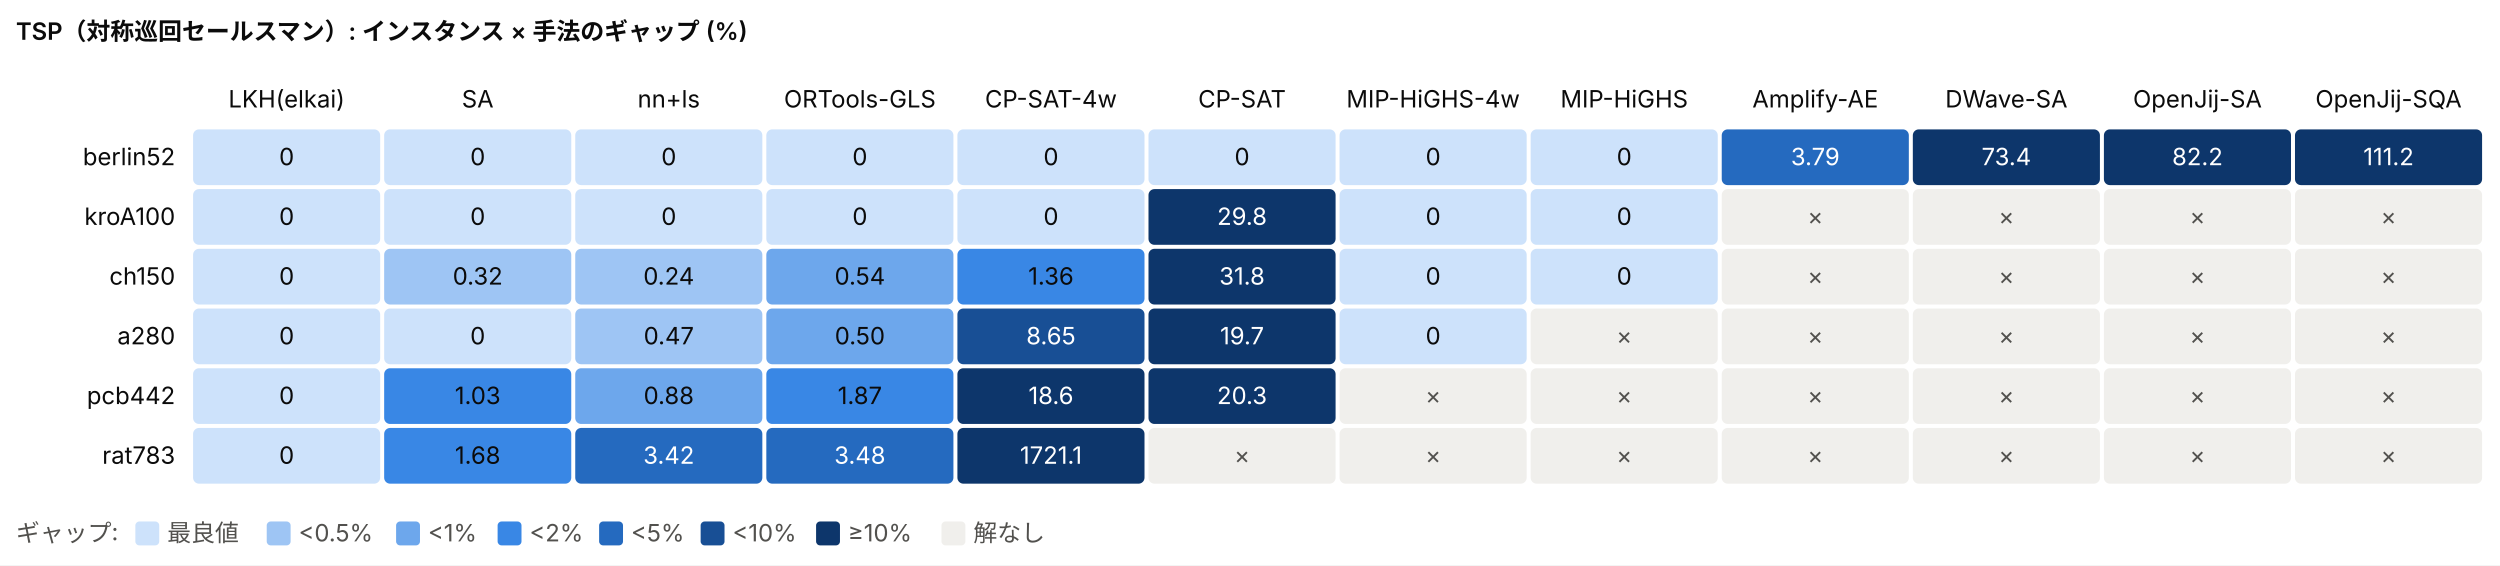
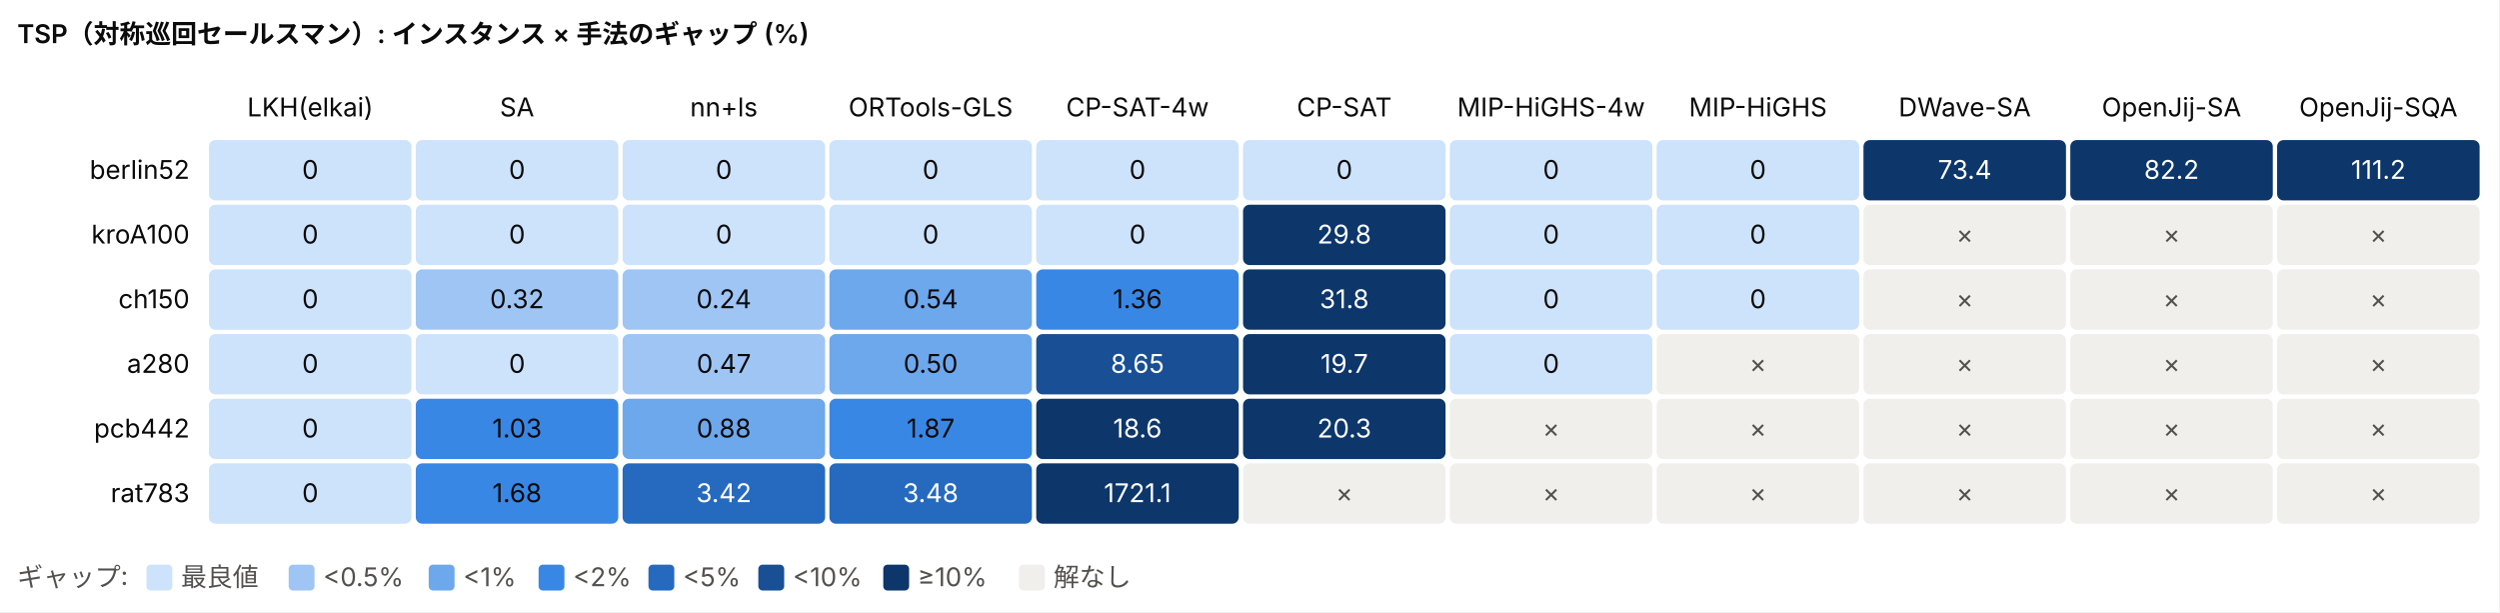
- <svg xmlns="http://www.w3.org/2000/svg" width="1256" height="284" viewBox="0 0 1256 284" font-family="-apple-system, 'Segoe UI', 'Hiragino Sans', 'Yu Gothic UI', Meiryo, sans-serif" font-size="12">
-   <rect width="1256" height="284" fill="#ffffff" />
+ <svg xmlns="http://www.w3.org/2000/svg" width="1160" height="284" viewBox="0 0 1160 284" font-family="-apple-system, 'Segoe UI', 'Hiragino Sans', 'Yu Gothic UI', Meiryo, sans-serif" font-size="12">
+   <rect width="1160" height="284" fill="#ffffff" />
  <text x="8.0" y="20.0" text-anchor="start" fill="#0b0b0b" font-weight="600">TSP（対称巡回セールスマン）: インスタンス × 手法のギャップ (%)</text>
  <text x="144.0" y="54.0" text-anchor="middle" fill="#0b0b0b">LKH(elkai)</text>
  <text x="240.0" y="54.0" text-anchor="middle" fill="#0b0b0b">SA</text>
  <text x="336.0" y="54.0" text-anchor="middle" fill="#0b0b0b">nn+ls</text>
  <text x="432.0" y="54.0" text-anchor="middle" fill="#0b0b0b">ORTools-GLS</text>
  <text x="528.0" y="54.0" text-anchor="middle" fill="#0b0b0b">CP-SAT-4w</text>
  <text x="624.0" y="54.0" text-anchor="middle" fill="#0b0b0b">CP-SAT</text>
  <text x="720.0" y="54.0" text-anchor="middle" fill="#0b0b0b">MIP-HiGHS-4w</text>
  <text x="816.0" y="54.0" text-anchor="middle" fill="#0b0b0b">MIP-HiGHS</text>
-   <text x="912.0" y="54.0" text-anchor="middle" fill="#0b0b0b">Amplify-AE</text>
-   <text x="1008.0" y="54.0" text-anchor="middle" fill="#0b0b0b">DWave-SA</text>
-   <text x="1104.0" y="54.0" text-anchor="middle" fill="#0b0b0b">OpenJij-SA</text>
-   <text x="1200.0" y="54.0" text-anchor="middle" fill="#0b0b0b">OpenJij-SQA</text>
+   <text x="912.0" y="54.0" text-anchor="middle" fill="#0b0b0b">DWave-SA</text>
+   <text x="1008.0" y="54.0" text-anchor="middle" fill="#0b0b0b">OpenJij-SA</text>
+   <text x="1104.0" y="54.0" text-anchor="middle" fill="#0b0b0b">OpenJij-SQA</text>
  <text x="88.0" y="83.0" text-anchor="end" fill="#0b0b0b">berlin52</text>
  <rect x="97" y="65" width="94" height="28" rx="3" fill="#cde2fb" />
  <text x="144.0" y="83.0" text-anchor="middle" fill="#0b0b0b">0</text>
  <rect x="193" y="65" width="94" height="28" rx="3" fill="#cde2fb" />
  <text x="240.0" y="83.0" text-anchor="middle" fill="#0b0b0b">0</text>
  <rect x="289" y="65" width="94" height="28" rx="3" fill="#cde2fb" />
  <text x="336.0" y="83.0" text-anchor="middle" fill="#0b0b0b">0</text>
  <rect x="385" y="65" width="94" height="28" rx="3" fill="#cde2fb" />
  <text x="432.0" y="83.0" text-anchor="middle" fill="#0b0b0b">0</text>
  <rect x="481" y="65" width="94" height="28" rx="3" fill="#cde2fb" />
  <text x="528.0" y="83.0" text-anchor="middle" fill="#0b0b0b">0</text>
  <rect x="577" y="65" width="94" height="28" rx="3" fill="#cde2fb" />
  <text x="624.0" y="83.0" text-anchor="middle" fill="#0b0b0b">0</text>
  <rect x="673" y="65" width="94" height="28" rx="3" fill="#cde2fb" />
  <text x="720.0" y="83.0" text-anchor="middle" fill="#0b0b0b">0</text>
  <rect x="769" y="65" width="94" height="28" rx="3" fill="#cde2fb" />
  <text x="816.0" y="83.0" text-anchor="middle" fill="#0b0b0b">0</text>
-   <rect x="865" y="65" width="94" height="28" rx="3" fill="#256abf" />
-   <text x="912.0" y="83.0" text-anchor="middle" fill="#ffffff">3.79</text>
+   <rect x="865" y="65" width="94" height="28" rx="3" fill="#0d366b" />
+   <text x="912.0" y="83.0" text-anchor="middle" fill="#ffffff">73.4</text>
  <rect x="961" y="65" width="94" height="28" rx="3" fill="#0d366b" />
-   <text x="1008.0" y="83.0" text-anchor="middle" fill="#ffffff">73.4</text>
+   <text x="1008.0" y="83.0" text-anchor="middle" fill="#ffffff">82.2</text>
  <rect x="1057" y="65" width="94" height="28" rx="3" fill="#0d366b" />
-   <text x="1104.0" y="83.0" text-anchor="middle" fill="#ffffff">82.2</text>
-   <rect x="1153" y="65" width="94" height="28" rx="3" fill="#0d366b" />
-   <text x="1200.0" y="83.0" text-anchor="middle" fill="#ffffff">111.2</text>
+   <text x="1104.0" y="83.0" text-anchor="middle" fill="#ffffff">111.2</text>
  <text x="88.0" y="113.0" text-anchor="end" fill="#0b0b0b">kroA100</text>
  <rect x="97" y="95" width="94" height="28" rx="3" fill="#cde2fb" />
  <text x="144.0" y="113.0" text-anchor="middle" fill="#0b0b0b">0</text>
  <rect x="193" y="95" width="94" height="28" rx="3" fill="#cde2fb" />
  <text x="240.0" y="113.0" text-anchor="middle" fill="#0b0b0b">0</text>
  <rect x="289" y="95" width="94" height="28" rx="3" fill="#cde2fb" />
  <text x="336.0" y="113.0" text-anchor="middle" fill="#0b0b0b">0</text>
  <rect x="385" y="95" width="94" height="28" rx="3" fill="#cde2fb" />
  <text x="432.0" y="113.0" text-anchor="middle" fill="#0b0b0b">0</text>
  <rect x="481" y="95" width="94" height="28" rx="3" fill="#cde2fb" />
  <text x="528.0" y="113.0" text-anchor="middle" fill="#0b0b0b">0</text>
  <rect x="577" y="95" width="94" height="28" rx="3" fill="#0d366b" />
  <text x="624.0" y="113.0" text-anchor="middle" fill="#ffffff">29.8</text>
  <rect x="673" y="95" width="94" height="28" rx="3" fill="#cde2fb" />
  <text x="720.0" y="113.0" text-anchor="middle" fill="#0b0b0b">0</text>
  <rect x="769" y="95" width="94" height="28" rx="3" fill="#cde2fb" />
  <text x="816.0" y="113.0" text-anchor="middle" fill="#0b0b0b">0</text>
  <rect x="865" y="95" width="94" height="28" rx="3" fill="#f0efec" />
  <text x="912.0" y="113.0" text-anchor="middle" fill="#52514e">×</text>
  <rect x="961" y="95" width="94" height="28" rx="3" fill="#f0efec" />
  <text x="1008.0" y="113.0" text-anchor="middle" fill="#52514e">×</text>
  <rect x="1057" y="95" width="94" height="28" rx="3" fill="#f0efec" />
  <text x="1104.0" y="113.0" text-anchor="middle" fill="#52514e">×</text>
-   <rect x="1153" y="95" width="94" height="28" rx="3" fill="#f0efec" />
-   <text x="1200.0" y="113.0" text-anchor="middle" fill="#52514e">×</text>
  <text x="88.0" y="143.0" text-anchor="end" fill="#0b0b0b">ch150</text>
  <rect x="97" y="125" width="94" height="28" rx="3" fill="#cde2fb" />
  <text x="144.0" y="143.0" text-anchor="middle" fill="#0b0b0b">0</text>
  <rect x="193" y="125" width="94" height="28" rx="3" fill="#9ec5f4" />
  <text x="240.0" y="143.0" text-anchor="middle" fill="#0b0b0b">0.32</text>
  <rect x="289" y="125" width="94" height="28" rx="3" fill="#9ec5f4" />
  <text x="336.0" y="143.0" text-anchor="middle" fill="#0b0b0b">0.24</text>
  <rect x="385" y="125" width="94" height="28" rx="3" fill="#6da7ec" />
  <text x="432.0" y="143.0" text-anchor="middle" fill="#0b0b0b">0.54</text>
  <rect x="481" y="125" width="94" height="28" rx="3" fill="#3987e5" />
  <text x="528.0" y="143.0" text-anchor="middle" fill="#0b0b0b">1.36</text>
  <rect x="577" y="125" width="94" height="28" rx="3" fill="#0d366b" />
  <text x="624.0" y="143.0" text-anchor="middle" fill="#ffffff">31.8</text>
  <rect x="673" y="125" width="94" height="28" rx="3" fill="#cde2fb" />
  <text x="720.0" y="143.0" text-anchor="middle" fill="#0b0b0b">0</text>
  <rect x="769" y="125" width="94" height="28" rx="3" fill="#cde2fb" />
  <text x="816.0" y="143.0" text-anchor="middle" fill="#0b0b0b">0</text>
  <rect x="865" y="125" width="94" height="28" rx="3" fill="#f0efec" />
  <text x="912.0" y="143.0" text-anchor="middle" fill="#52514e">×</text>
  <rect x="961" y="125" width="94" height="28" rx="3" fill="#f0efec" />
  <text x="1008.0" y="143.0" text-anchor="middle" fill="#52514e">×</text>
  <rect x="1057" y="125" width="94" height="28" rx="3" fill="#f0efec" />
  <text x="1104.0" y="143.0" text-anchor="middle" fill="#52514e">×</text>
-   <rect x="1153" y="125" width="94" height="28" rx="3" fill="#f0efec" />
-   <text x="1200.0" y="143.0" text-anchor="middle" fill="#52514e">×</text>
  <text x="88.0" y="173.0" text-anchor="end" fill="#0b0b0b">a280</text>
  <rect x="97" y="155" width="94" height="28" rx="3" fill="#cde2fb" />
  <text x="144.0" y="173.0" text-anchor="middle" fill="#0b0b0b">0</text>
  <rect x="193" y="155" width="94" height="28" rx="3" fill="#cde2fb" />
  <text x="240.0" y="173.0" text-anchor="middle" fill="#0b0b0b">0</text>
  <rect x="289" y="155" width="94" height="28" rx="3" fill="#9ec5f4" />
  <text x="336.0" y="173.0" text-anchor="middle" fill="#0b0b0b">0.47</text>
  <rect x="385" y="155" width="94" height="28" rx="3" fill="#6da7ec" />
  <text x="432.0" y="173.0" text-anchor="middle" fill="#0b0b0b">0.50</text>
  <rect x="481" y="155" width="94" height="28" rx="3" fill="#184f95" />
  <text x="528.0" y="173.0" text-anchor="middle" fill="#ffffff">8.65</text>
  <rect x="577" y="155" width="94" height="28" rx="3" fill="#0d366b" />
  <text x="624.0" y="173.0" text-anchor="middle" fill="#ffffff">19.7</text>
  <rect x="673" y="155" width="94" height="28" rx="3" fill="#cde2fb" />
  <text x="720.0" y="173.0" text-anchor="middle" fill="#0b0b0b">0</text>
  <rect x="769" y="155" width="94" height="28" rx="3" fill="#f0efec" />
  <text x="816.0" y="173.0" text-anchor="middle" fill="#52514e">×</text>
  <rect x="865" y="155" width="94" height="28" rx="3" fill="#f0efec" />
  <text x="912.0" y="173.0" text-anchor="middle" fill="#52514e">×</text>
  <rect x="961" y="155" width="94" height="28" rx="3" fill="#f0efec" />
  <text x="1008.0" y="173.0" text-anchor="middle" fill="#52514e">×</text>
  <rect x="1057" y="155" width="94" height="28" rx="3" fill="#f0efec" />
  <text x="1104.0" y="173.0" text-anchor="middle" fill="#52514e">×</text>
-   <rect x="1153" y="155" width="94" height="28" rx="3" fill="#f0efec" />
-   <text x="1200.0" y="173.0" text-anchor="middle" fill="#52514e">×</text>
  <text x="88.0" y="203.0" text-anchor="end" fill="#0b0b0b">pcb442</text>
  <rect x="97" y="185" width="94" height="28" rx="3" fill="#cde2fb" />
  <text x="144.0" y="203.0" text-anchor="middle" fill="#0b0b0b">0</text>
  <rect x="193" y="185" width="94" height="28" rx="3" fill="#3987e5" />
  <text x="240.0" y="203.0" text-anchor="middle" fill="#0b0b0b">1.03</text>
  <rect x="289" y="185" width="94" height="28" rx="3" fill="#6da7ec" />
  <text x="336.0" y="203.0" text-anchor="middle" fill="#0b0b0b">0.88</text>
  <rect x="385" y="185" width="94" height="28" rx="3" fill="#3987e5" />
  <text x="432.0" y="203.0" text-anchor="middle" fill="#0b0b0b">1.87</text>
  <rect x="481" y="185" width="94" height="28" rx="3" fill="#0d366b" />
  <text x="528.0" y="203.0" text-anchor="middle" fill="#ffffff">18.6</text>
  <rect x="577" y="185" width="94" height="28" rx="3" fill="#0d366b" />
  <text x="624.0" y="203.0" text-anchor="middle" fill="#ffffff">20.3</text>
  <rect x="673" y="185" width="94" height="28" rx="3" fill="#f0efec" />
  <text x="720.0" y="203.0" text-anchor="middle" fill="#52514e">×</text>
  <rect x="769" y="185" width="94" height="28" rx="3" fill="#f0efec" />
  <text x="816.0" y="203.0" text-anchor="middle" fill="#52514e">×</text>
  <rect x="865" y="185" width="94" height="28" rx="3" fill="#f0efec" />
  <text x="912.0" y="203.0" text-anchor="middle" fill="#52514e">×</text>
  <rect x="961" y="185" width="94" height="28" rx="3" fill="#f0efec" />
  <text x="1008.0" y="203.0" text-anchor="middle" fill="#52514e">×</text>
  <rect x="1057" y="185" width="94" height="28" rx="3" fill="#f0efec" />
  <text x="1104.0" y="203.0" text-anchor="middle" fill="#52514e">×</text>
-   <rect x="1153" y="185" width="94" height="28" rx="3" fill="#f0efec" />
-   <text x="1200.0" y="203.0" text-anchor="middle" fill="#52514e">×</text>
  <text x="88.0" y="233.0" text-anchor="end" fill="#0b0b0b">rat783</text>
  <rect x="97" y="215" width="94" height="28" rx="3" fill="#cde2fb" />
  <text x="144.0" y="233.0" text-anchor="middle" fill="#0b0b0b">0</text>
  <rect x="193" y="215" width="94" height="28" rx="3" fill="#3987e5" />
  <text x="240.0" y="233.0" text-anchor="middle" fill="#0b0b0b">1.68</text>
  <rect x="289" y="215" width="94" height="28" rx="3" fill="#256abf" />
  <text x="336.0" y="233.0" text-anchor="middle" fill="#ffffff">3.42</text>
  <rect x="385" y="215" width="94" height="28" rx="3" fill="#256abf" />
  <text x="432.0" y="233.0" text-anchor="middle" fill="#ffffff">3.48</text>
  <rect x="481" y="215" width="94" height="28" rx="3" fill="#0d366b" />
  <text x="528.0" y="233.0" text-anchor="middle" fill="#ffffff">1721.1</text>
  <rect x="577" y="215" width="94" height="28" rx="3" fill="#f0efec" />
  <text x="624.0" y="233.0" text-anchor="middle" fill="#52514e">×</text>
  <rect x="673" y="215" width="94" height="28" rx="3" fill="#f0efec" />
  <text x="720.0" y="233.0" text-anchor="middle" fill="#52514e">×</text>
  <rect x="769" y="215" width="94" height="28" rx="3" fill="#f0efec" />
  <text x="816.0" y="233.0" text-anchor="middle" fill="#52514e">×</text>
  <rect x="865" y="215" width="94" height="28" rx="3" fill="#f0efec" />
  <text x="912.0" y="233.0" text-anchor="middle" fill="#52514e">×</text>
  <rect x="961" y="215" width="94" height="28" rx="3" fill="#f0efec" />
  <text x="1008.0" y="233.0" text-anchor="middle" fill="#52514e">×</text>
  <rect x="1057" y="215" width="94" height="28" rx="3" fill="#f0efec" />
  <text x="1104.0" y="233.0" text-anchor="middle" fill="#52514e">×</text>
-   <rect x="1153" y="215" width="94" height="28" rx="3" fill="#f0efec" />
-   <text x="1200.0" y="233.0" text-anchor="middle" fill="#52514e">×</text>
  <text x="8.0" y="272.0" text-anchor="start" fill="#52514e">ギャップ:</text>
  <rect x="68" y="262" width="12" height="12" rx="2" fill="#cde2fb" />
  <text x="84.0" y="272.0" text-anchor="start" fill="#52514e">最良値</text>
  <rect x="134" y="262" width="12" height="12" rx="2" fill="#9ec5f4" />
  <text x="150.0" y="272.0" text-anchor="start" fill="#52514e">&lt;0.5%</text>
  <rect x="199" y="262" width="12" height="12" rx="2" fill="#6da7ec" />
  <text x="215.0" y="272.0" text-anchor="start" fill="#52514e">&lt;1%</text>
  <rect x="250" y="262" width="12" height="12" rx="2" fill="#3987e5" />
  <text x="266.0" y="272.0" text-anchor="start" fill="#52514e">&lt;2%</text>
  <rect x="301" y="262" width="12" height="12" rx="2" fill="#256abf" />
  <text x="317.0" y="272.0" text-anchor="start" fill="#52514e">&lt;5%</text>
  <rect x="352" y="262" width="12" height="12" rx="2" fill="#184f95" />
  <text x="368.0" y="272.0" text-anchor="start" fill="#52514e">&lt;10%</text>
  <rect x="410" y="262" width="12" height="12" rx="2" fill="#0d366b" />
  <text x="426.0" y="272.0" text-anchor="start" fill="#52514e">≥10%</text>
  <rect x="473" y="262" width="12" height="12" rx="2" fill="#f0efec" />
  <text x="489.0" y="272.0" text-anchor="start" fill="#52514e">解なし</text>
</svg>
